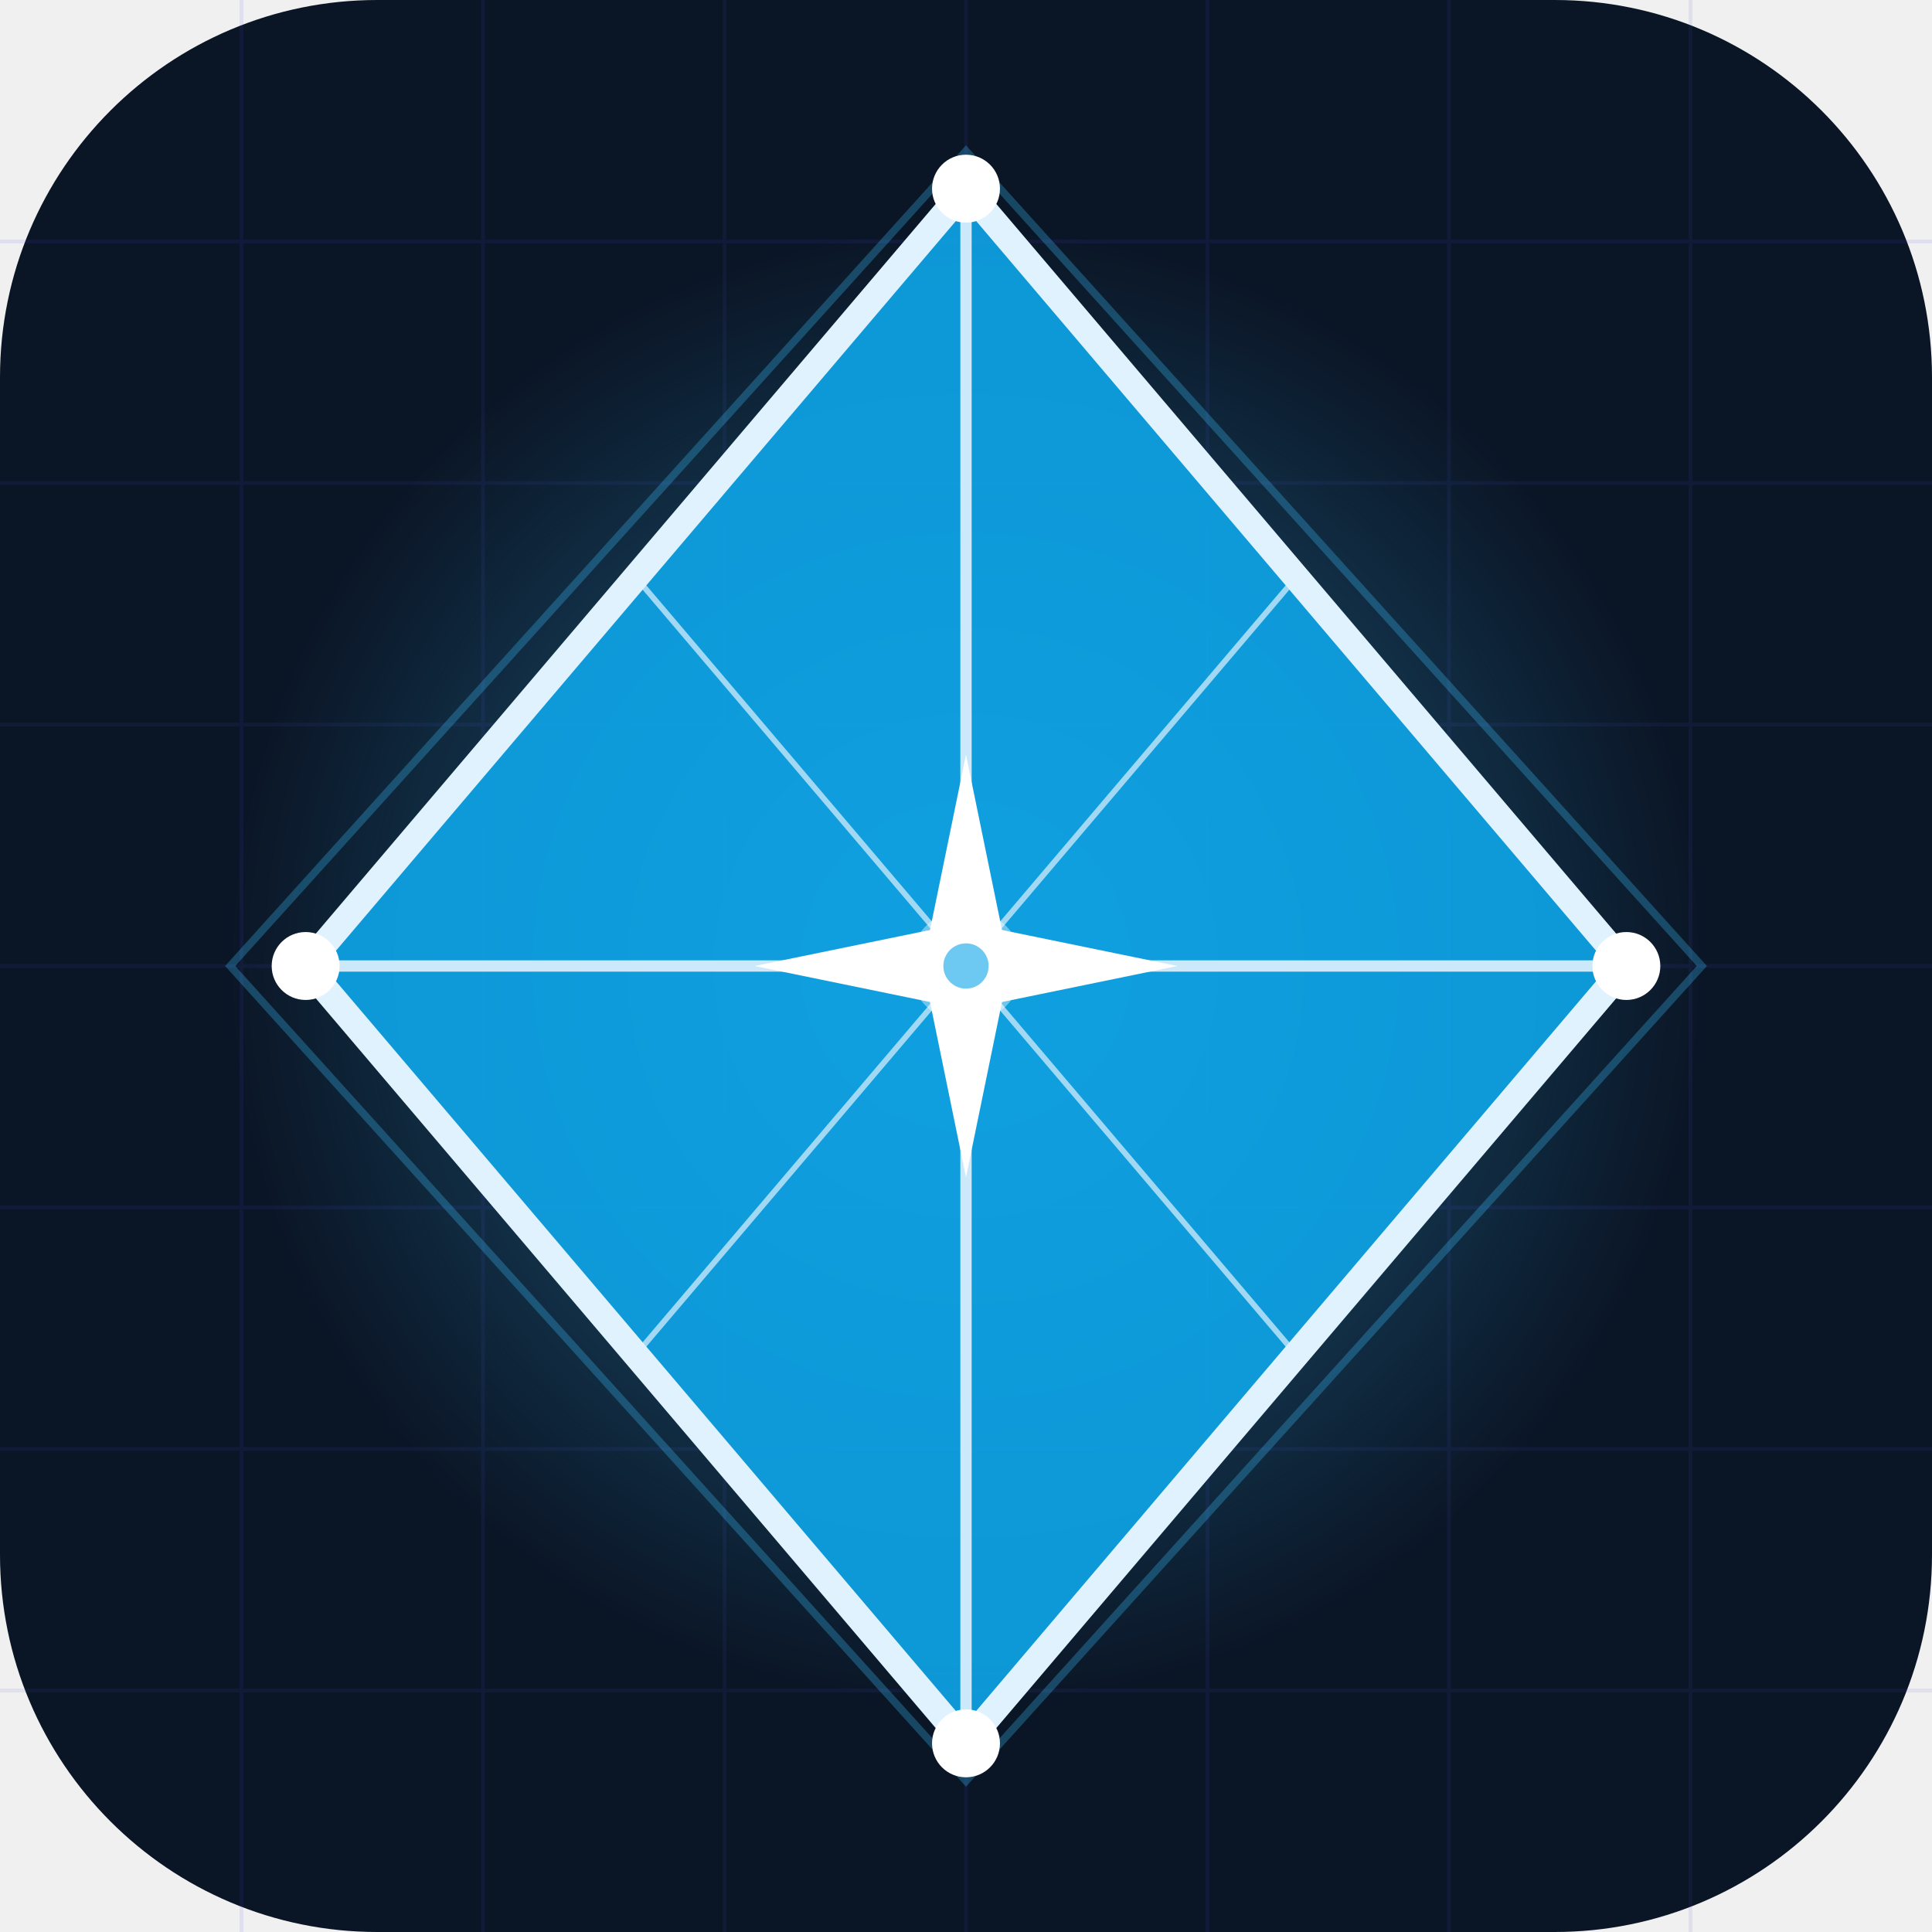
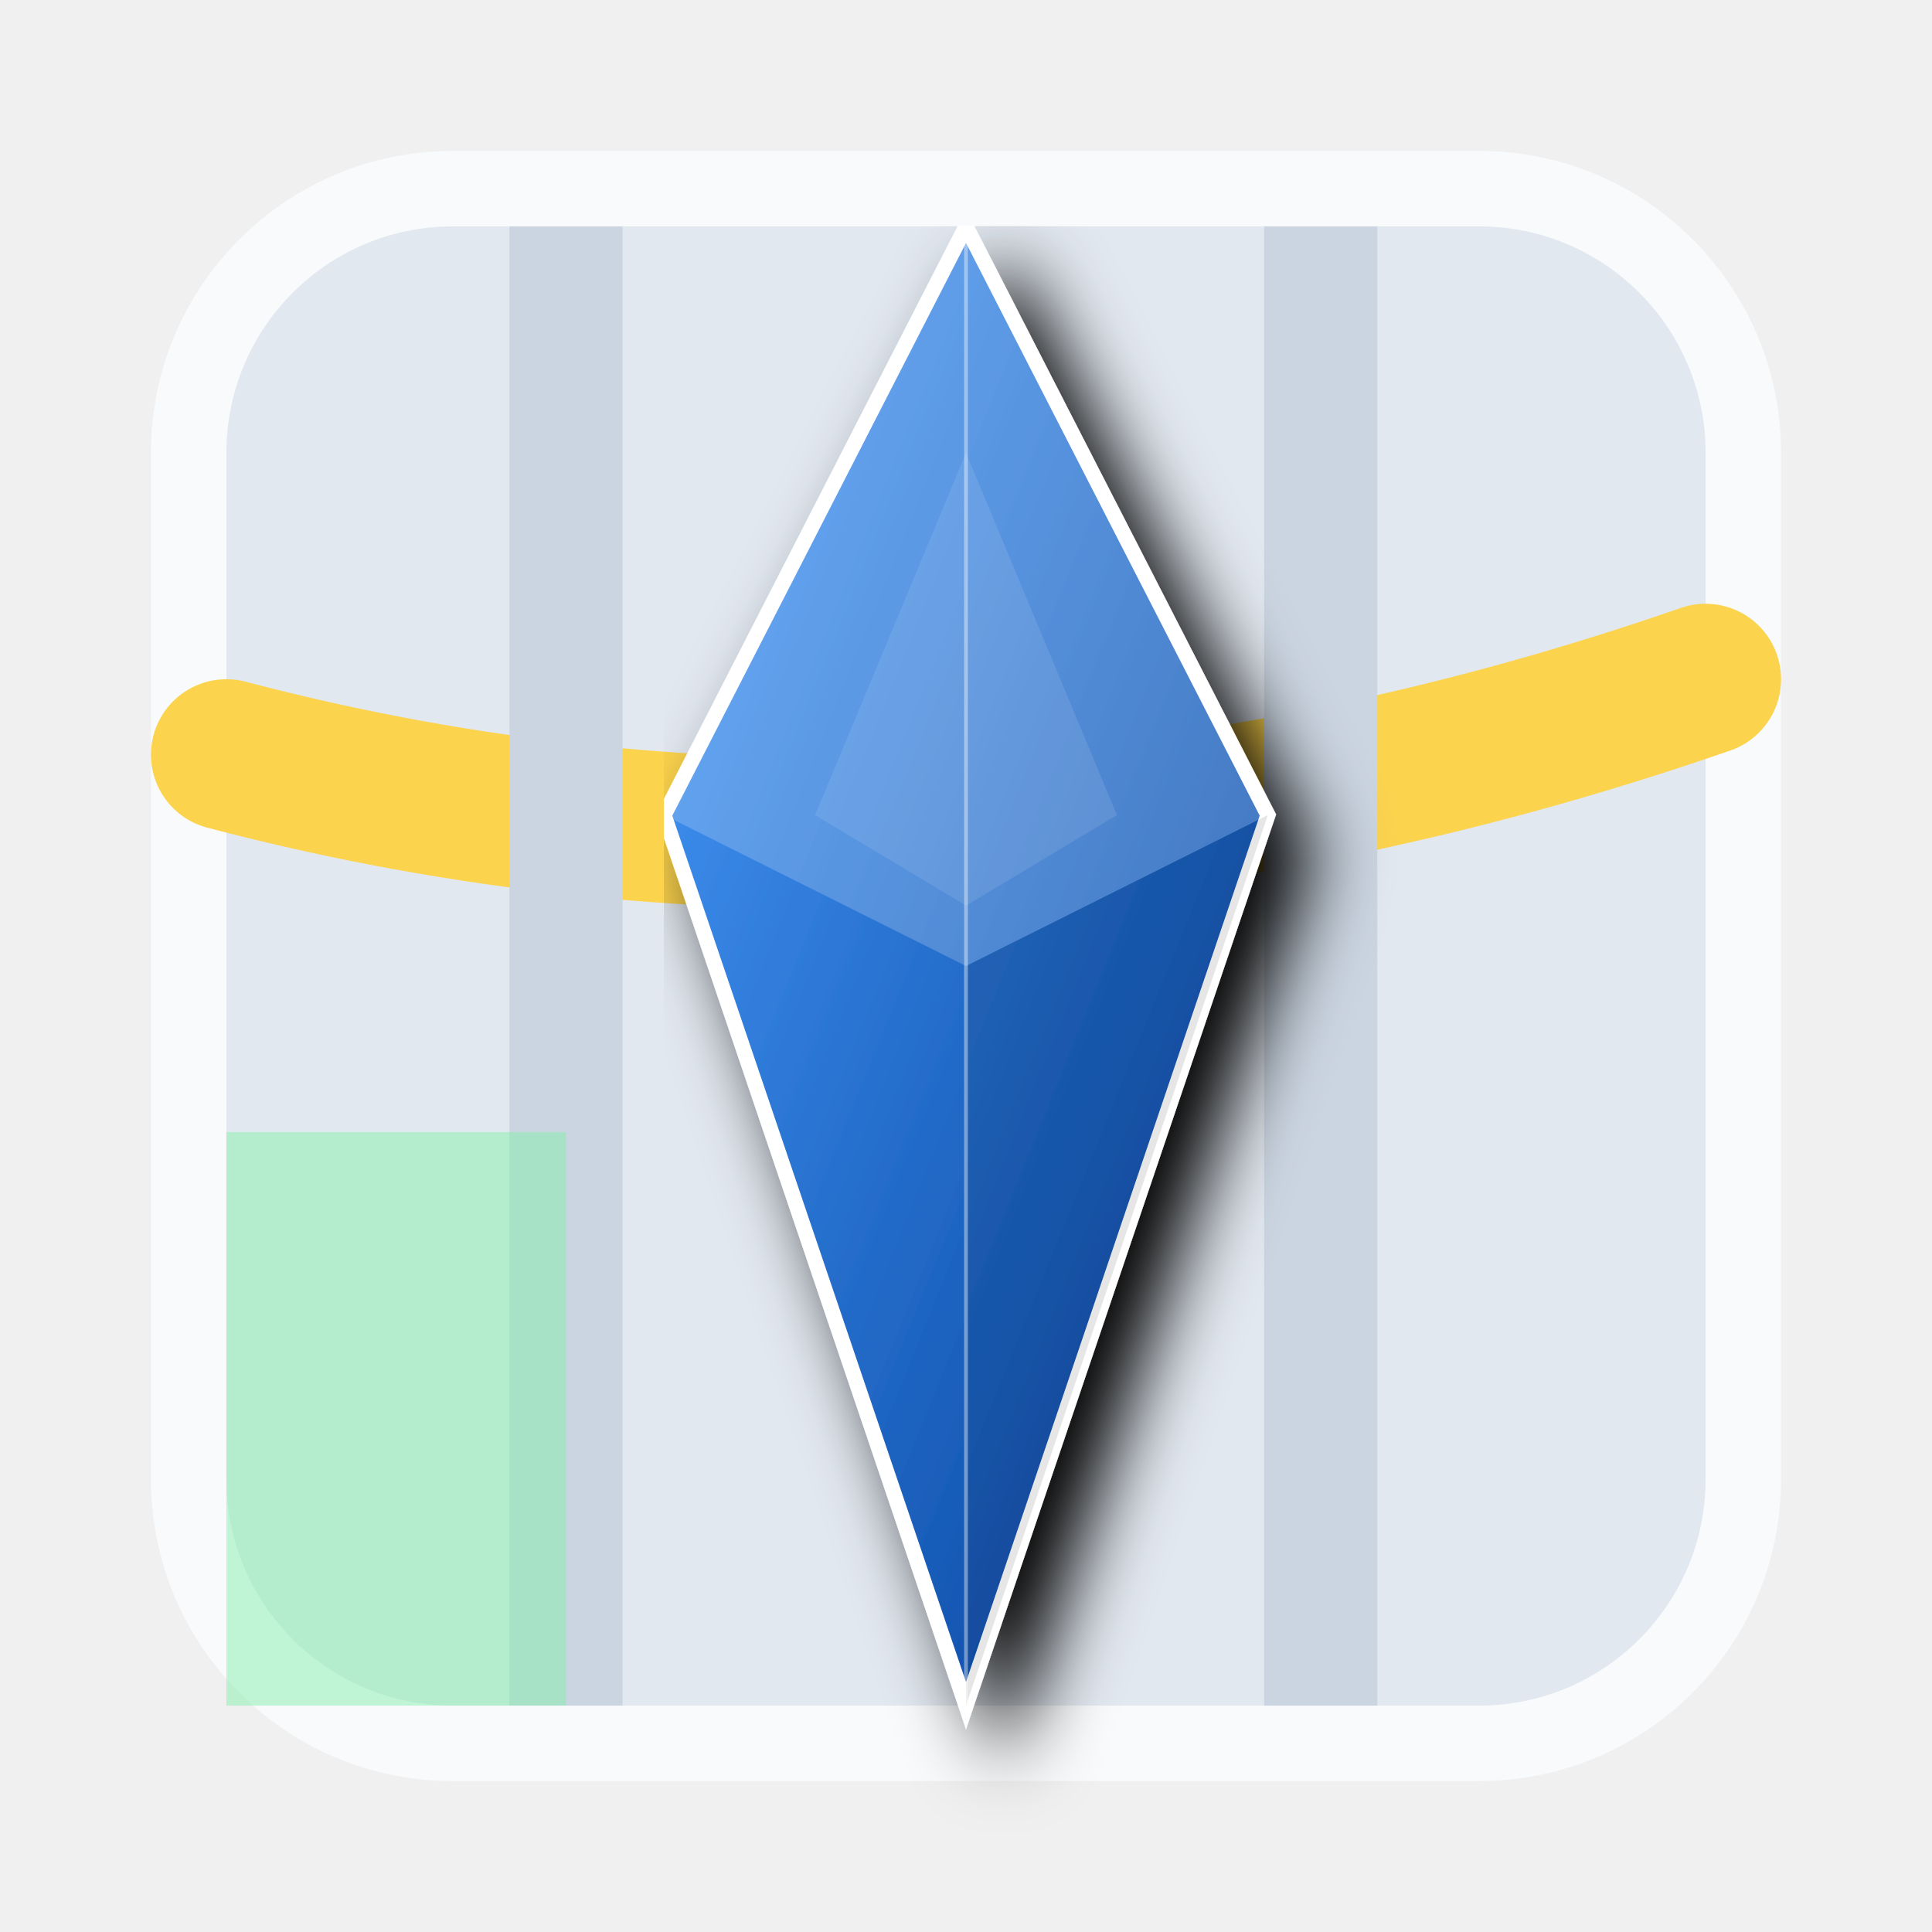
- <svg xmlns="http://www.w3.org/2000/svg" width="1024" height="1024" viewBox="0 0 1024 1024" fill="none">
-   <rect width="1024" height="1024" rx="200" fill="#0A1525" />
-   <g opacity="0.1">
-     <path d="M0 128H1024M0 256H1024M0 384H1024M0 512H1024M0 640H1024M0 768H1024M0 896H1024" stroke="#4F46E5" stroke-width="2" />
-     <path d="M128 0V1024M256 0V1024M384 0V1024M512 0V1024M640 0V1024M768 0V1024M896 0V1024" stroke="#4F46E5" stroke-width="2" />
+ <svg xmlns="http://www.w3.org/2000/svg" viewBox="0 0 512 512">
+   <defs>
+     <linearGradient id="diamondGrad" x1="0%" y1="0%" x2="100%" y2="100%">
+       <stop offset="0%" style="stop-color:#4a9eff;stop-opacity:1" />
+       <stop offset="100%" style="stop-color:#003c96;stop-opacity:1" />
+     </linearGradient>
+     <filter id="f1" x="0" y="0" width="200%" height="200%">
+       <feOffset result="offOut" in="SourceAlpha" dx="10" dy="10" />
+       <feGaussianBlur result="blurOut" in="offOut" stdDeviation="10" />
+       <feBlend in="SourceGraphic" in2="blurOut" mode="normal" />
+     </filter>
+   </defs>
+   <rect x="40" y="40" width="432" height="432" rx="80" fill="#f8fafc" />
+   <rect x="60" y="60" width="392" height="392" rx="60" fill="#e2e8f0" />
+   <path d="M60 200 Q 250 250 452 180" stroke="#fcd34d" stroke-width="40" fill="none" stroke-linecap="round" />
+   <path d="M150 60 L 150 452" stroke="#cbd5e1" stroke-width="30" fill="none" />
+   <path d="M350 60 L 350 452" stroke="#cbd5e1" stroke-width="30" fill="none" />
+   <rect x="60" y="300" width="90" height="152" fill="#86efac" opacity="0.5" />
+   <g filter="url(#f1)">
+     <path d="M256 60 L 336 216 L 256 452 L 176 216 Z" fill="url(#diamondGrad)" stroke="#ffffff" stroke-width="4" />
+     <path d="M256 60 L 336 216 L 256 256 L 176 216 Z" fill="#ffffff" opacity="0.2" />
+     <path d="M256 256 L 336 216 L 256 452 Z" fill="#000000" opacity="0.1" />
+     <path d="M256 120 L 296 216 L 256 240 L 216 216 Z" fill="#ffffff" opacity="0.1" />
+     <line x1="256" y1="60" x2="256" y2="452" stroke="#ffffff" stroke-width="1" opacity="0.4" />
  </g>
-   <defs>
-     <radialGradient id="glowGrad" cx="50%" cy="50%" r="50%" fx="50%" fy="50%">
-       <stop offset="0%" stop-color="#38BDF8" stop-opacity="0.5" />
-       <stop offset="100%" stop-color="#38BDF8" stop-opacity="0" />
-     </radialGradient>
-   </defs>
-   <circle cx="512" cy="512" r="400" fill="url(#glowGrad)" />
-   <path d="M512 80 L902 512 L512 944 L122 512 Z" stroke="#38BDF8" stroke-width="4" opacity="0.3" />
-   <path d="M512 100 L862 512 L512 924 L162 512 Z" fill="#0EA5E9" fill-opacity="0.9" stroke="#E0F2FE" stroke-width="14" stroke-linejoin="round" />
-   <path d="M512 100 V924" stroke="#E0F2FE" stroke-width="6" opacity="0.9" />
-   <path d="M162 512 H862" stroke="#E0F2FE" stroke-width="6" opacity="0.9" />
-   <path d="M337 306 L687 718" stroke="#E0F2FE" stroke-width="3" opacity="0.7" />
-   <path d="M687 306 L337 718" stroke="#E0F2FE" stroke-width="3" opacity="0.7" />
-   <path d="M512 400 L535 512 L512 624 L489 512 Z" fill="white" />
-   <path d="M400 512 L512 535 L624 512 L512 489 Z" fill="white" />
-   <circle cx="512" cy="512" r="12" fill="#0EA5E9" />
-   <circle cx="512" cy="100" r="18" fill="white" />
-   <circle cx="512" cy="924" r="18" fill="white" />
-   <circle cx="162" cy="512" r="18" fill="white" />
-   <circle cx="862" cy="512" r="18" fill="white" />
-   <circle cx="512" cy="512" r="30" fill="white" opacity="0.4" />
</svg>
